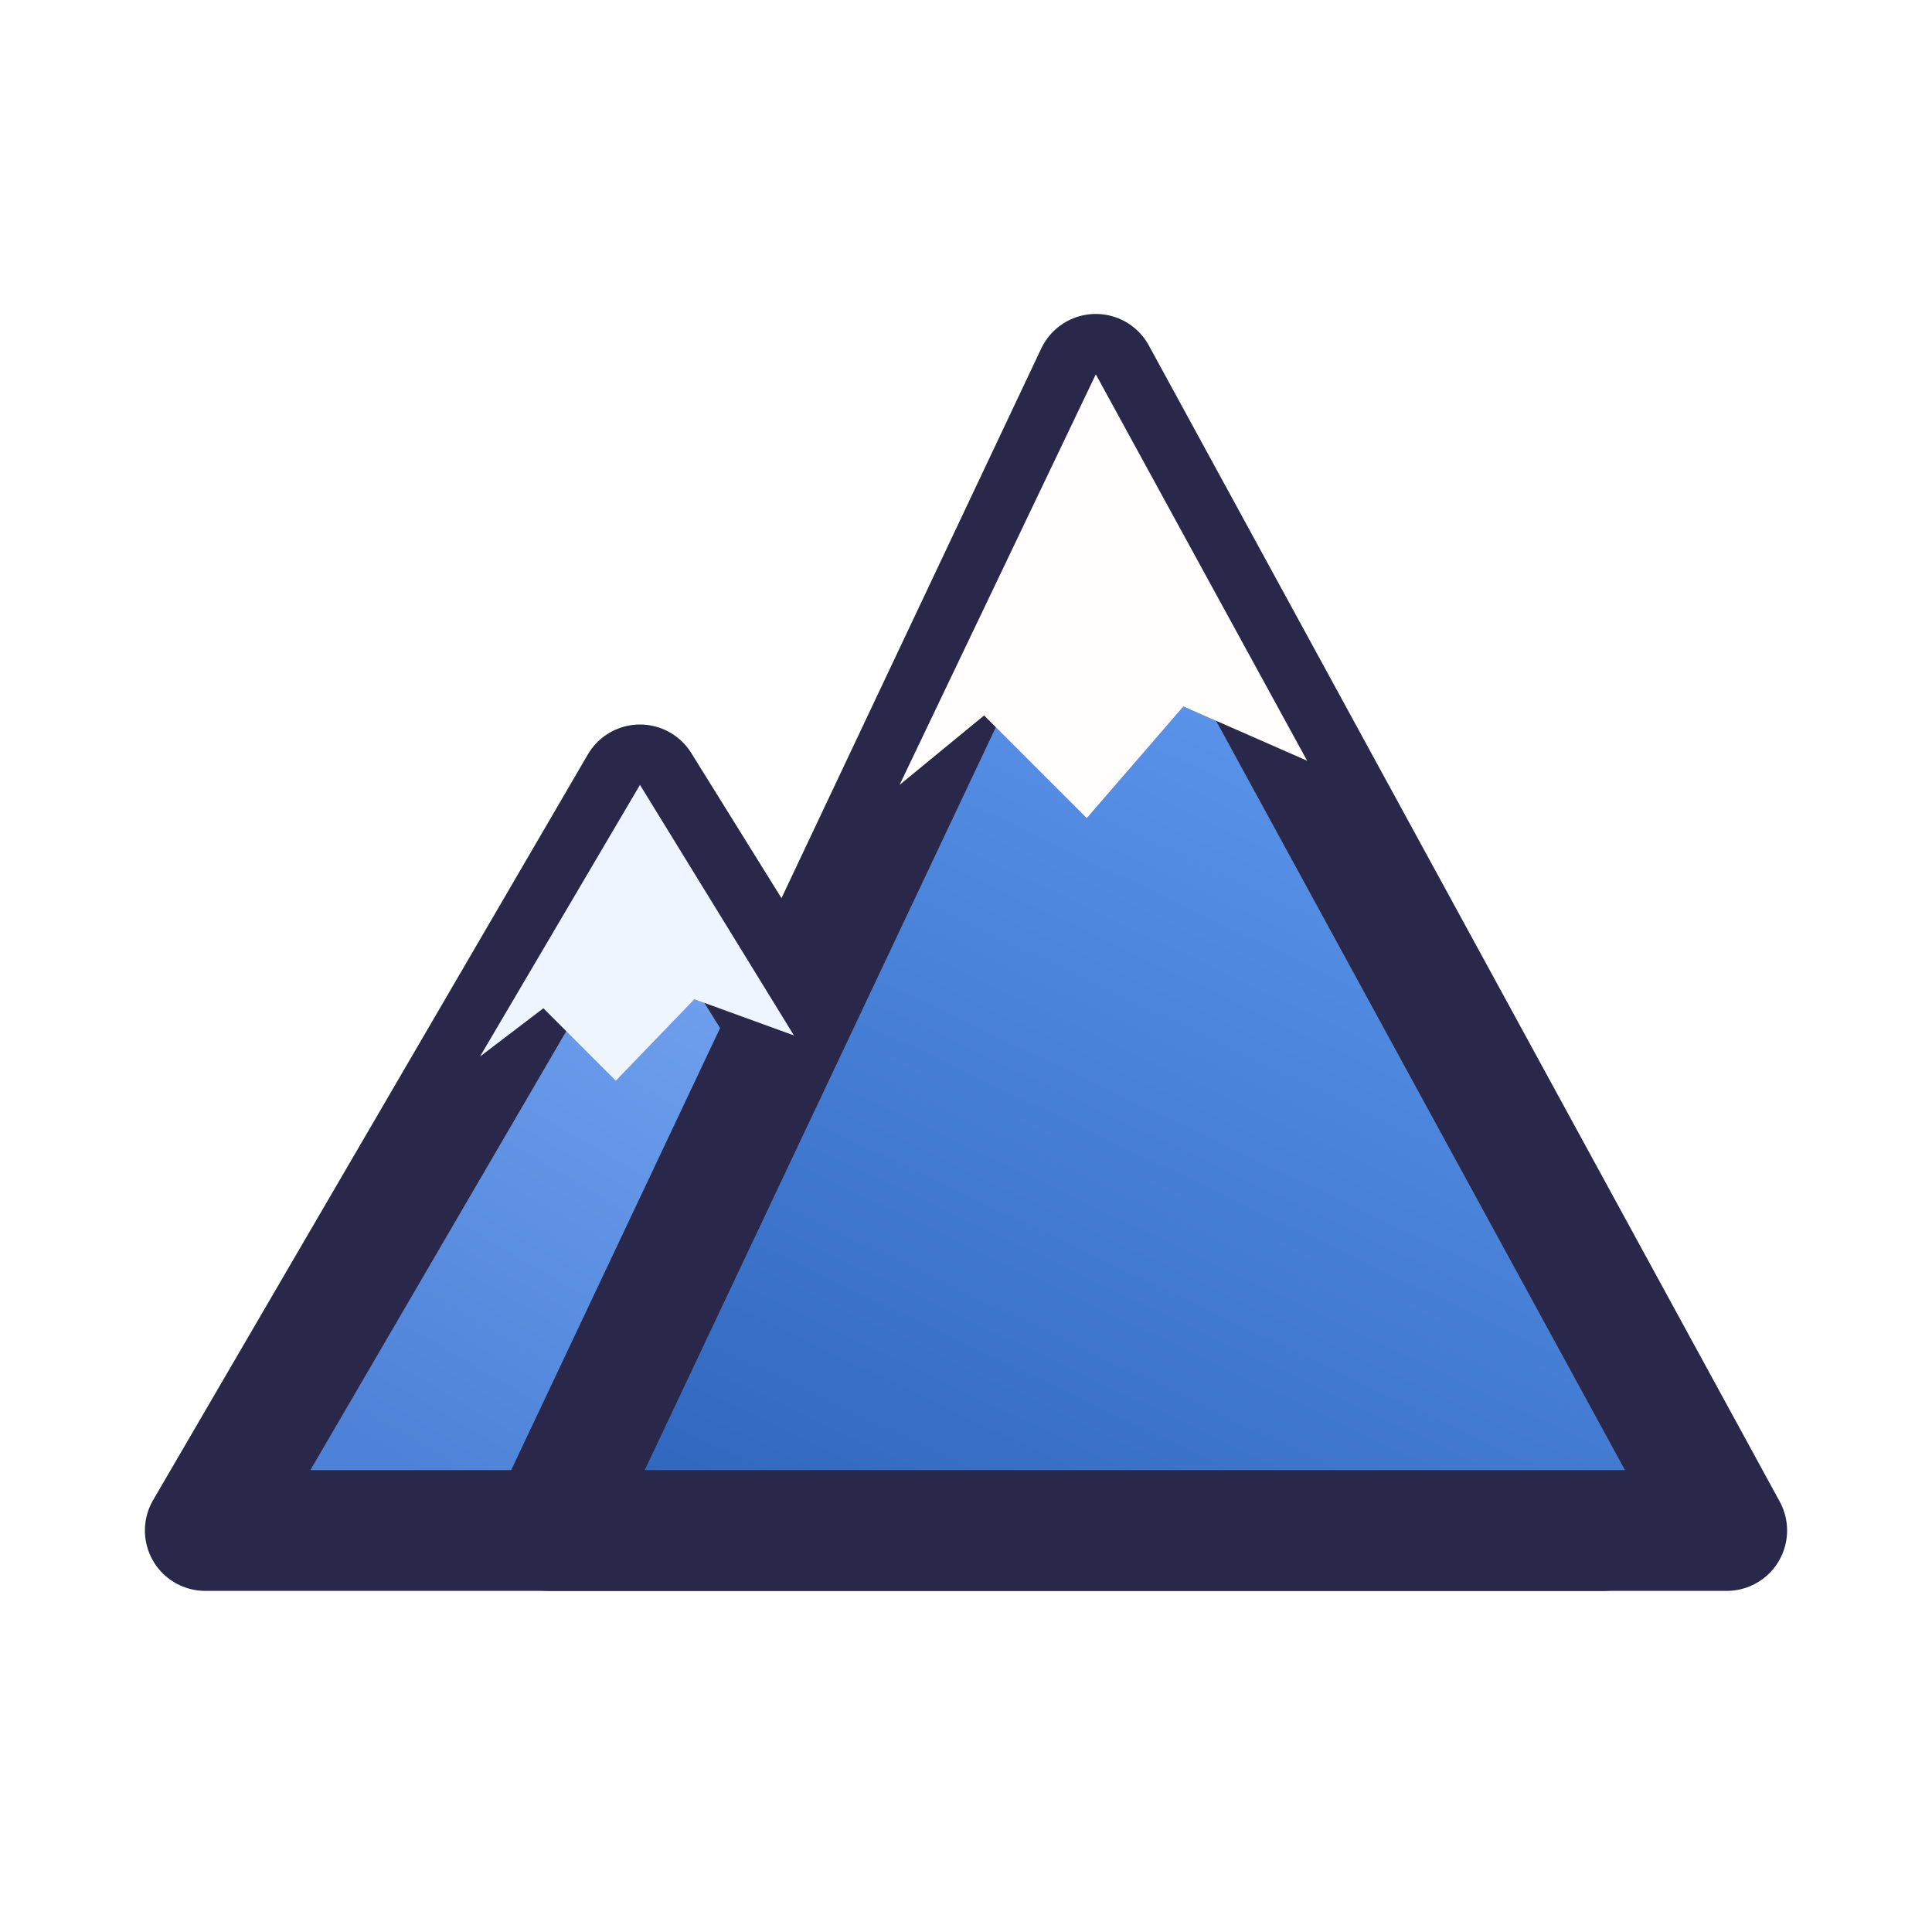
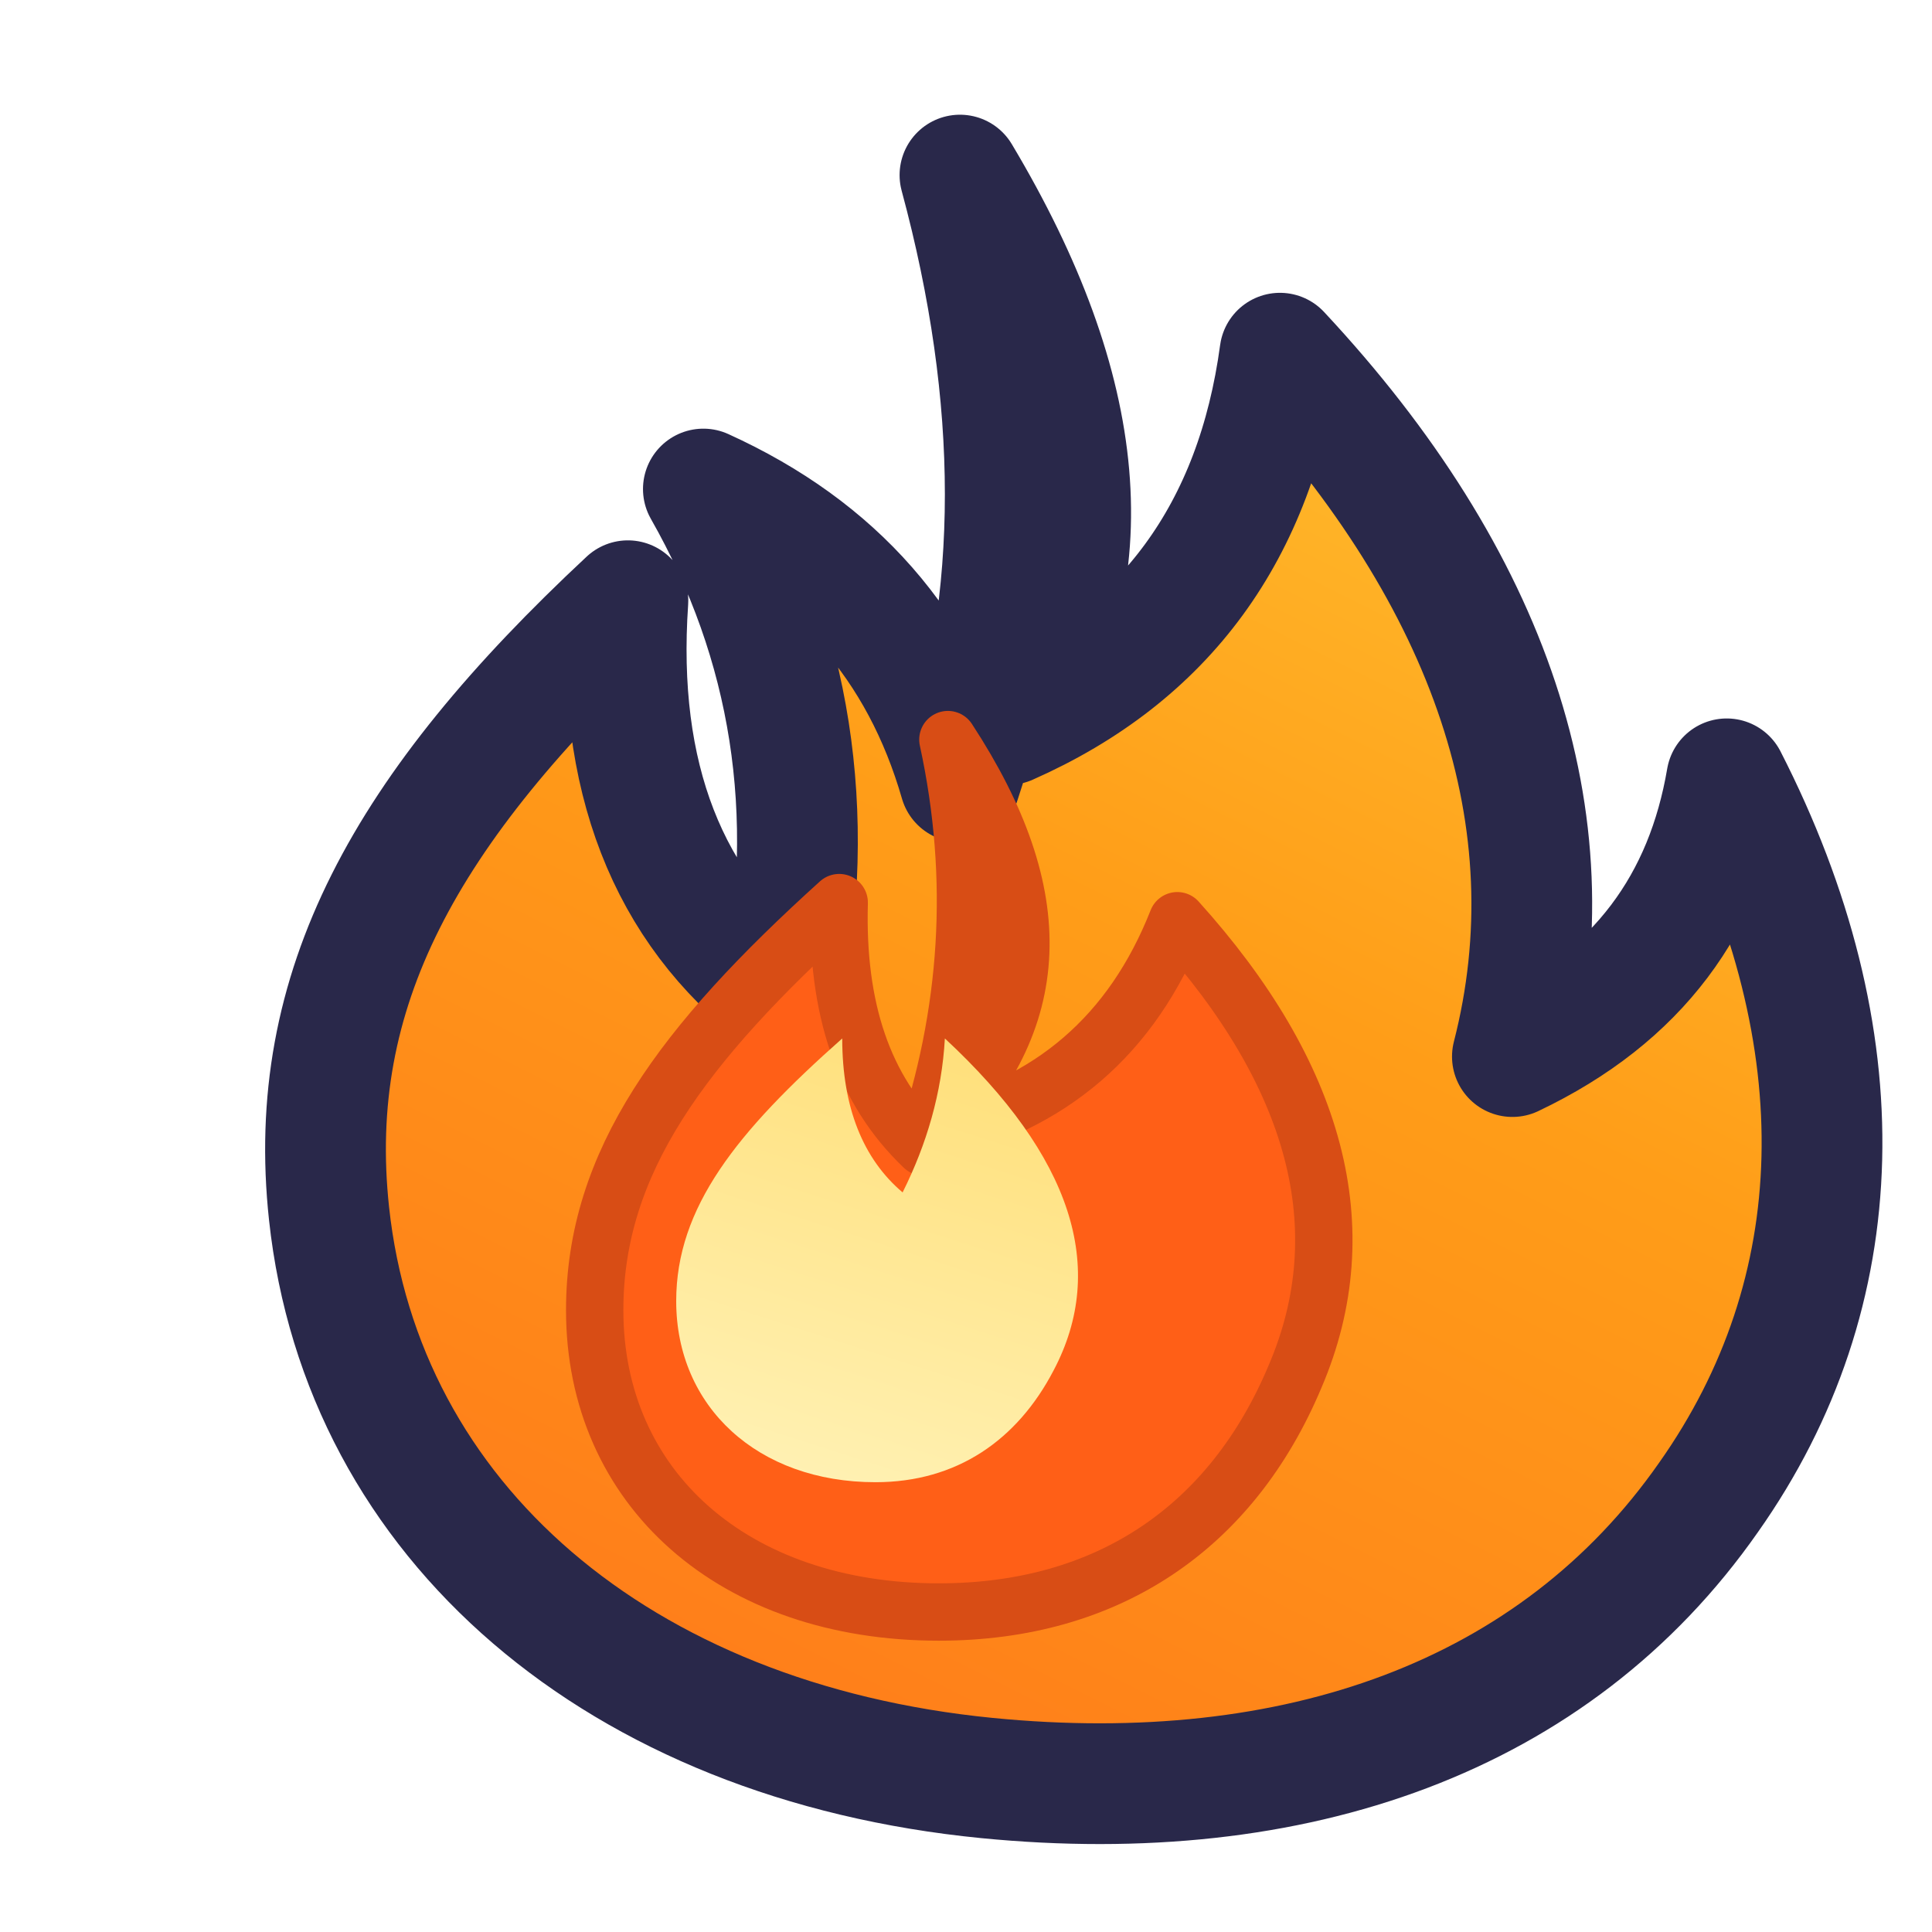
<svg xmlns="http://www.w3.org/2000/svg" viewBox="0 0 64 64" role="img" aria-labelledby="title">
  <defs>
-     <linearGradient id="mountainA" x1="14" y1="49" x2="31" y2="20" gradientUnits="userSpaceOnUse">
-       <stop stop-color="#4d82d8" />
-       <stop offset="1" stop-color="#88b7ff" />
+     <linearGradient id="flameOuter" x1="18" y1="57" x2="43" y2="7" gradientUnits="userSpaceOnUse">
+       <stop stop-color="#ff7a1a" />
+       <stop offset="0.58" stop-color="#ff9d18" />
+       <stop offset="1" stop-color="#ffbf2f" />
    </linearGradient>
-     <linearGradient id="mountainB" x1="28" y1="52" x2="48" y2="10" gradientUnits="userSpaceOnUse">
-       <stop stop-color="#2f68be" />
-       <stop offset="1" stop-color="#6ea8ff" />
+     <linearGradient id="flameInner" x1="27" y1="52" x2="35" y2="27" gradientUnits="userSpaceOnUse">
+       <stop stop-color="#fff4bd" />
+       <stop offset="1" stop-color="#ffd65c" />
    </linearGradient>
  </defs>
-   <path d="M6.8 50.7 21.2 26l9.2 14.8 7.8-12.2 14.9 22.1Z" fill="url(#mountainA)" stroke="#29284a" stroke-width="4" stroke-linejoin="round" />
-   <path d="M18.2 50.7 36.3 12.4l20.9 38.3Z" fill="url(#mountainB)" stroke="#29284a" stroke-width="4" stroke-linejoin="round" />
-   <path d="m29.8 26 6.5-13.6 7 12.8-4.1-1.8-3.2 3.7-3.4-3.4Z" fill="#fffefd" />
-   <path d="m15.9 35 5.3-9 5.1 8.3-3.3-1.2-2.6 2.7-2.4-2.4Z" fill="#eef5ff" />
+   <path d="M31.8 5.8c4.3 7.2 4.8 13.2 1.6 18.2 5.2-2.3 8.2-6.4 9-12.3 7 7.5 9.7 15.5 7.7 23.3 4.2-2 6.4-5.1 7.1-9.2 4.4 8.6 4.2 17-.6 23.8-5.1 7.3-13.7 10.3-23.9 9.3-12.2-1.2-20.7-8.5-21.8-18.7-.8-7.4 2.5-13.4 9.9-20.3-.4 5.8 1.3 10.2 5.1 13.1 1.2-6.1.3-11.7-2.6-16.8 4.4 2 7.2 5.2 8.5 9.7 2-6 2-12.7 0-20.1Z" fill="url(#flameOuter)" stroke="#29284a" stroke-width="4" stroke-linecap="round" stroke-linejoin="round" />
+   <path d="M31.4 24.5c3.4 5.2 3.2 9.3-.5 13 3.9-.9 6.6-3.2 8.1-7 4.6 5.1 6 10.2 3.9 15.1-2.1 5-6.2 7.8-11.8 7.8-6.8 0-11.4-4.1-11.4-10 0-4.9 2.9-8.8 8.1-13.5-.1 3.5.8 6.2 2.8 8.1 1.5-4.4 1.8-8.9.8-13.5Z" fill="#ff5f17" stroke="#d84d15" stroke-width="1.9" stroke-linejoin="round" />
+   <path d="M31.3 34.4c4.2 3.9 5.4 7.6 3.6 11-1.2 2.3-3.2 3.7-5.9 3.7-3.9 0-6.6-2.5-6.6-6 0-3.1 2-5.6 5.5-8.7 0 2.3.7 4 2 5.1.8-1.6 1.3-3.3 1.4-5.1Z" fill="url(#flameInner)" />
</svg>
